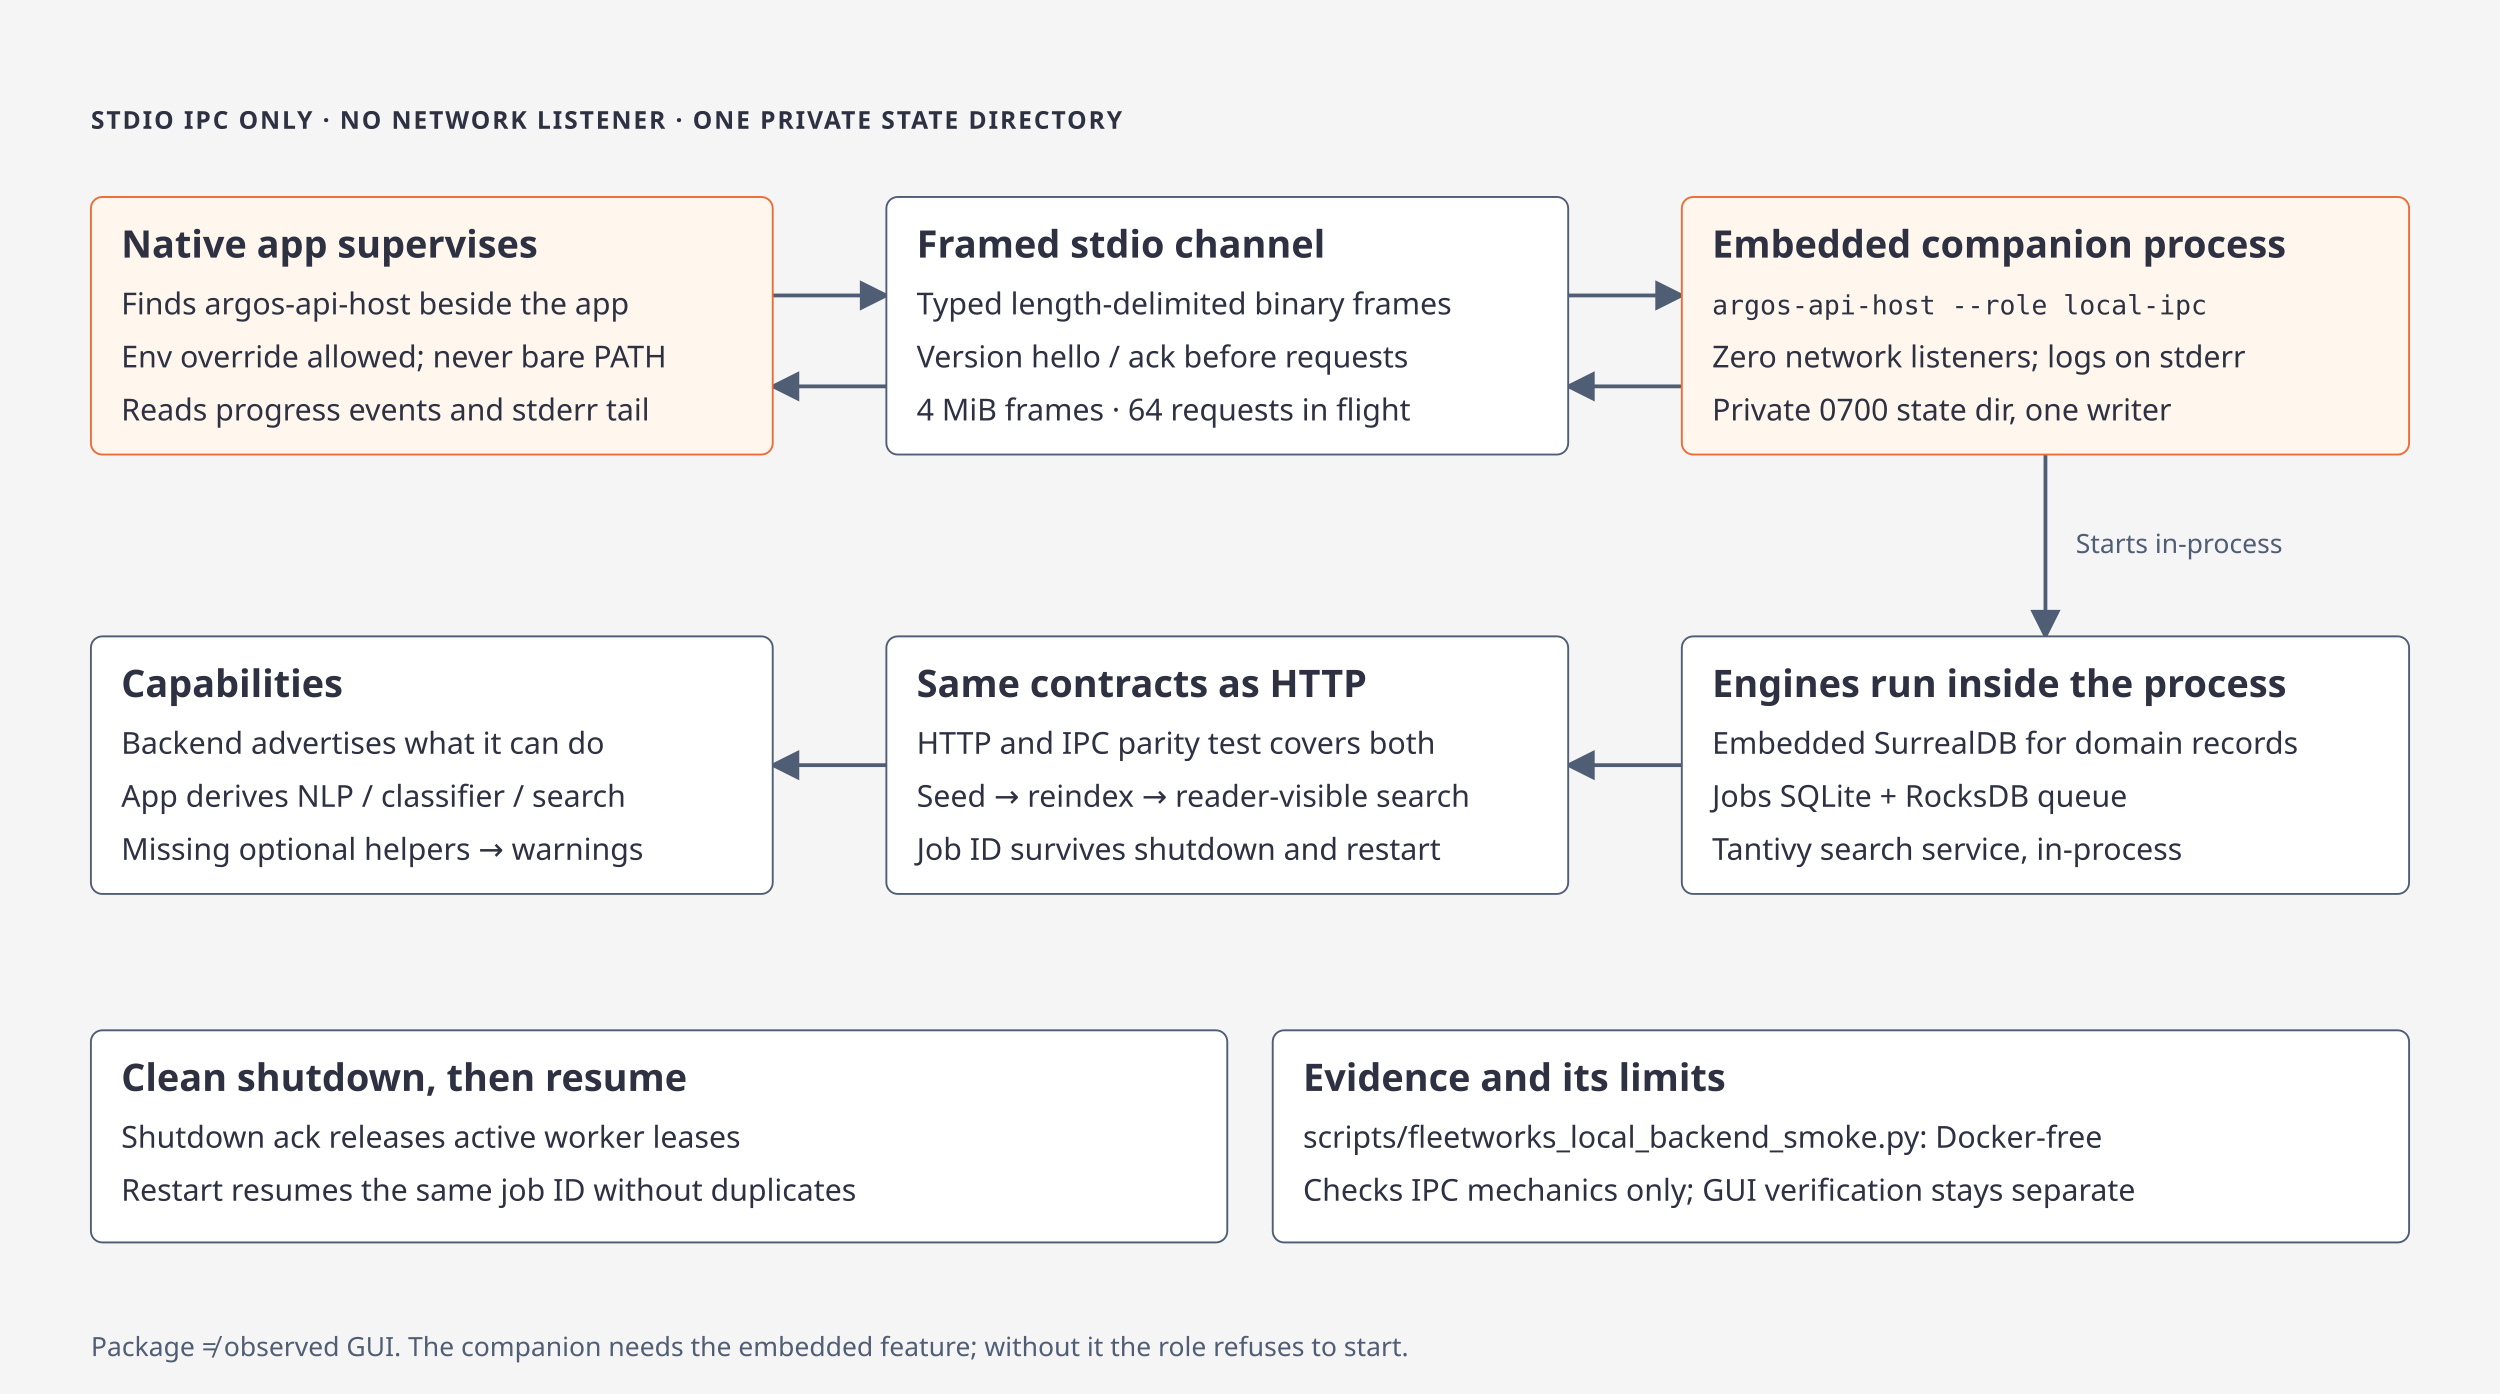
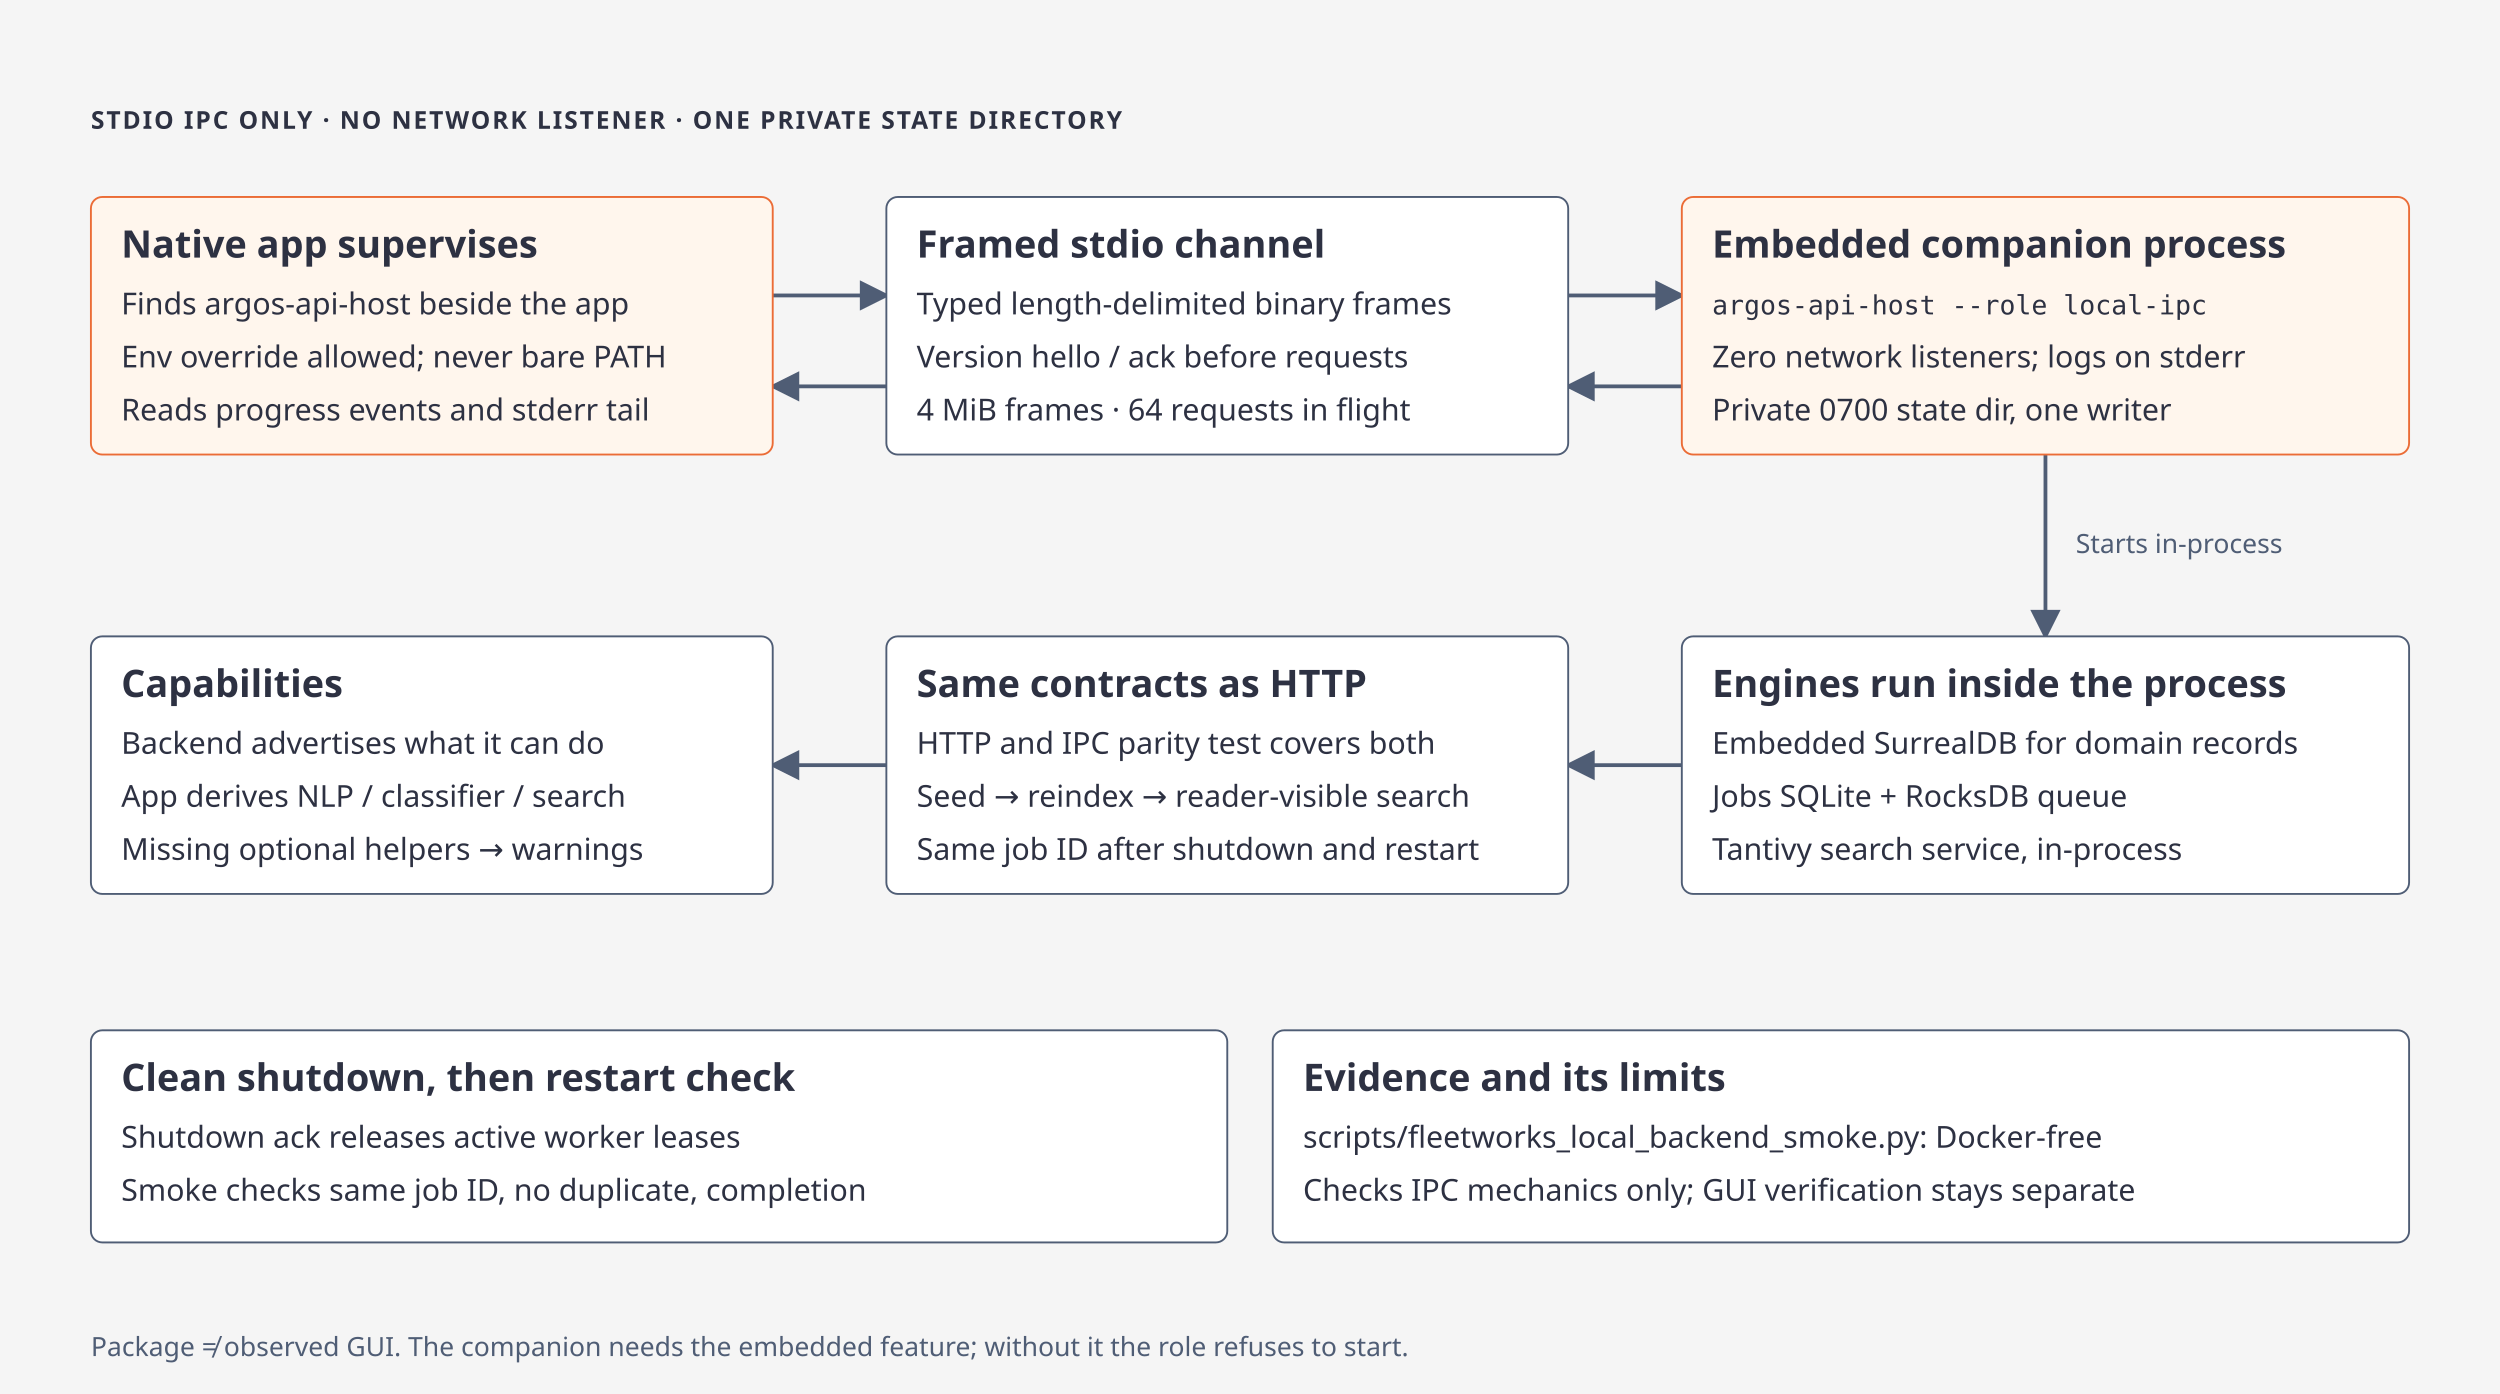
<svg xmlns="http://www.w3.org/2000/svg" viewBox="0 0 1320 736" role="img" aria-labelledby="local-ipc-companion-title local-ipc-companion-desc">
  <defs>
    <marker id="local-ipc-companion-arrow" markerWidth="8" markerHeight="8" refX="7" refY="4" orient="auto">
      <path d="M0 0L8 4L0 8Z" fill="#4f5d75" />
    </marker>
  </defs>
  <style>text{font-family:Geist,system-ui,sans-serif;fill:#2d3142}.label{font-size:20px;font-weight:600}.note{font-size:16px}.zone{font-size:13px;font-weight:600;letter-spacing:1px}.node{fill:#fff;stroke:#4f5d75}.accent{fill:#fff6ed;stroke:#eb6c36}.edge{fill:none;stroke:#4f5d75;stroke-width:2;marker-end:url(#local-ipc-companion-arrow)}.minor{fill:#4f5d75;font-size:14px}.code{font-family:'Geist Mono',ui-monospace,monospace;font-size:14px}</style>
  <rect width="1320" height="736" fill="#f5f5f5" />
  <text x="48" y="68" class="zone">STDIO IPC ONLY · NO NETWORK LISTENER · ONE PRIVATE STATE DIRECTORY</text>
  <path d="M408 156H468" class="edge" />
  <path d="M468 204H408" class="edge" />
  <path d="M828 156H888" class="edge" />
  <path d="M888 204H828" class="edge" />
  <path d="M1080 240V336" class="edge" />
  <path d="M888 404H828" class="edge" />
  <path d="M468 404H408" class="edge" />
  <rect x="48" y="104" width="360" height="136" rx="6" class="accent" />
  <text x="64" y="136" class="label">Native app supervises</text>
  <text x="64" y="166" class="note">Finds argos-api-host beside the app</text>
  <text x="64" y="194" class="note">Env override allowed; never bare PATH</text>
  <text x="64" y="222" class="note">Reads progress events and stderr tail</text>
  <rect x="468" y="104" width="360" height="136" rx="6" class="node" />
  <text x="484" y="136" class="label">Framed stdio channel</text>
  <text x="484" y="166" class="note">Typed length-delimited binary frames</text>
  <text x="484" y="194" class="note">Version hello / ack before requests</text>
  <text x="484" y="222" class="note">4 MiB frames · 64 requests in flight</text>
  <rect x="888" y="104" width="384" height="136" rx="6" class="accent" />
  <text x="904" y="136" class="label">Embedded companion process</text>
  <text x="904" y="166" class="code">argos-api-host --role local-ipc</text>
  <text x="904" y="194" class="note">Zero network listeners; logs on stderr</text>
  <text x="904" y="222" class="note">Private 0700 state dir, one writer</text>
  <text x="1096" y="292" class="minor">Starts in-process</text>
  <rect x="888" y="336" width="384" height="136" rx="6" class="node" />
  <text x="904" y="368" class="label">Engines run inside the process</text>
  <text x="904" y="398" class="note">Embedded SurrealDB for domain records</text>
  <text x="904" y="426" class="note">Jobs SQLite + RocksDB queue</text>
  <text x="904" y="454" class="note">Tantivy search service, in-process</text>
  <rect x="468" y="336" width="360" height="136" rx="6" class="node" />
  <text x="484" y="368" class="label">Same contracts as HTTP</text>
  <text x="484" y="398" class="note">HTTP and IPC parity test covers both</text>
  <text x="484" y="426" class="note">Seed → reindex → reader-visible search</text>
-   <text x="484" y="454" class="note">Job ID survives shutdown and restart</text>
+   <text x="484" y="454" class="note">Same job ID after shutdown and restart</text>
  <rect x="48" y="336" width="360" height="136" rx="6" class="node" />
  <text x="64" y="368" class="label">Capabilities</text>
  <text x="64" y="398" class="note">Backend advertises what it can do</text>
  <text x="64" y="426" class="note">App derives NLP / classifier / search</text>
  <text x="64" y="454" class="note">Missing optional helpers → warnings</text>
  <rect x="48" y="544" width="600" height="112" rx="6" class="node" />
-   <text x="64" y="576" class="label">Clean shutdown, then resume</text>
+   <text x="64" y="576" class="label">Clean shutdown, then restart check</text>
  <text x="64" y="606" class="note">Shutdown ack releases active worker leases</text>
-   <text x="64" y="634" class="note">Restart resumes the same job ID without duplicates</text>
+   <text x="64" y="634" class="note">Smoke checks same job ID, no duplicate, completion</text>
  <rect x="672" y="544" width="600" height="112" rx="6" class="node" />
  <text x="688" y="576" class="label">Evidence and its limits</text>
  <text x="688" y="606" class="note">scripts/fleetworks_local_backend_smoke.py: Docker-free</text>
  <text x="688" y="634" class="note">Checks IPC mechanics only; GUI verification stays separate</text>
  <text x="48" y="716" class="minor">Package ≠ observed GUI. The companion needs the embedded feature; without it the role refuses to start.</text>
</svg>
